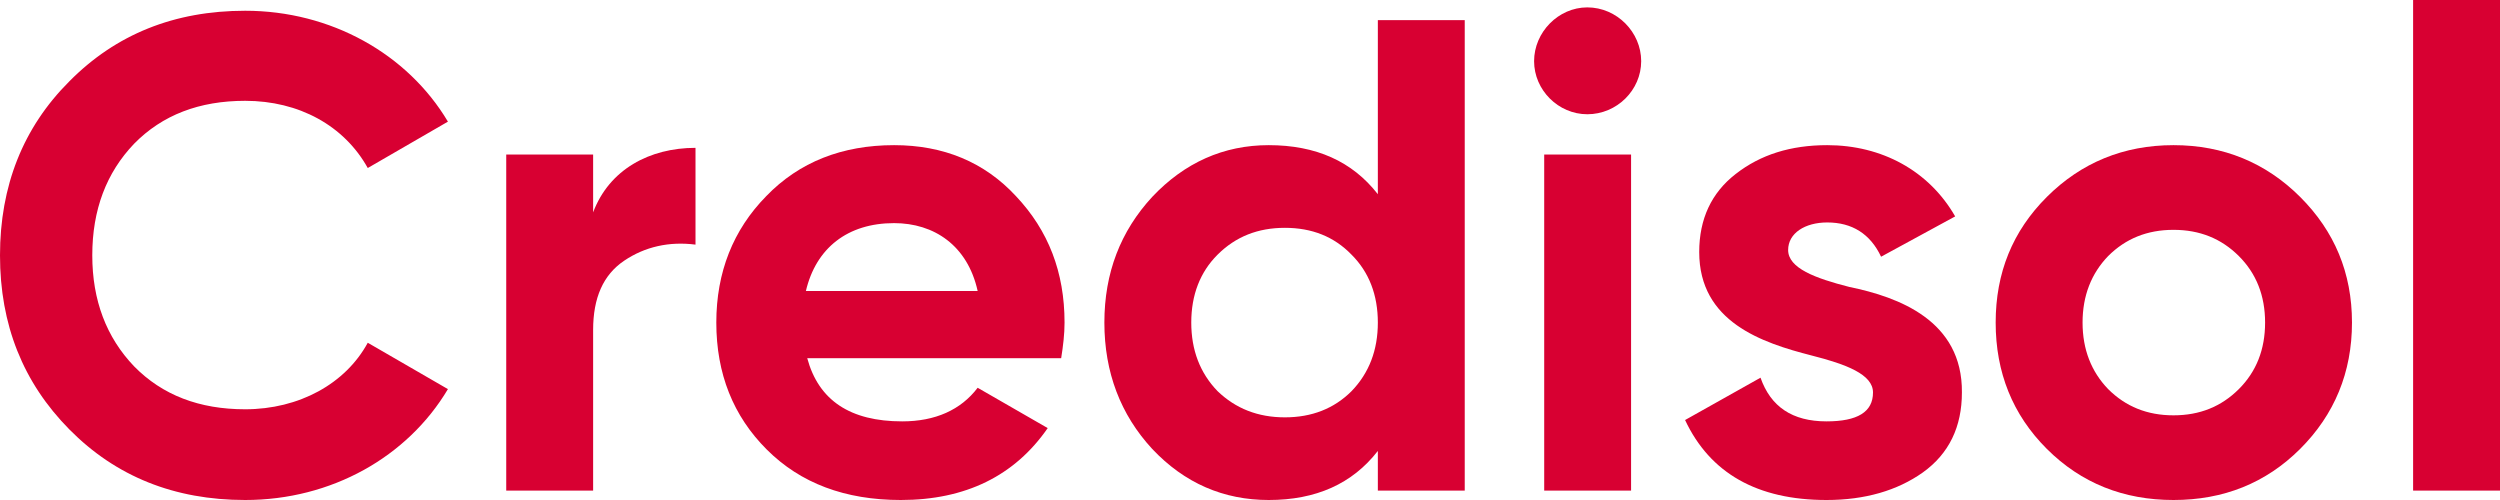
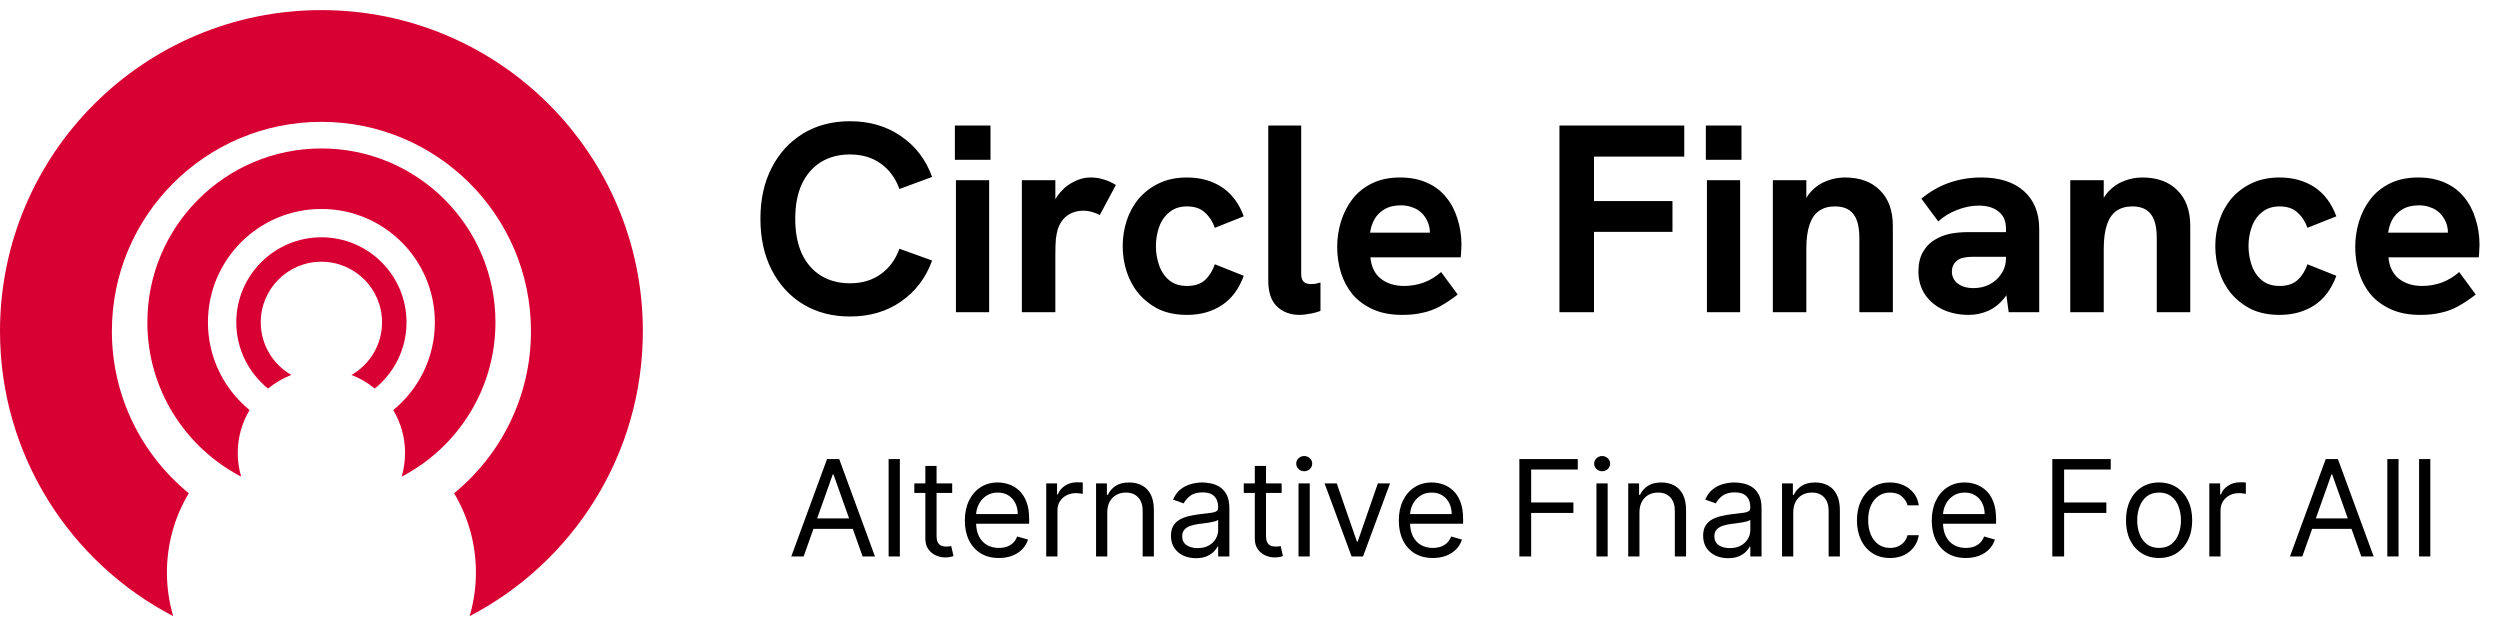
- <svg xmlns="http://www.w3.org/2000/svg" width="160" height="32" viewBox="0 0 160 32" fill="none">
-   <path d="M15.691 32C21.209 32 26.08 29.247 28.667 24.903L23.537 21.936C22.114 24.559 19.14 26.194 15.691 26.194C12.76 26.194 10.389 25.29 8.578 23.441C6.811 21.591 5.906 19.226 5.906 16.344C5.906 13.419 6.811 11.054 8.578 9.204C10.389 7.355 12.76 6.452 15.691 6.452C19.14 6.452 22.028 8.043 23.537 10.753L28.667 7.785C26.08 3.441 21.166 0.688 15.691 0.688C11.165 0.688 7.415 2.194 4.44 5.204C1.466 8.172 0 11.914 0 16.344C0 20.774 1.466 24.473 4.44 27.484C7.415 30.495 11.165 32 15.691 32Z" fill="#D80032" />
-   <path d="M37.96 9.892H32.399V31.398H37.96V21.118C37.96 19.054 38.607 17.591 39.943 16.688C41.279 15.785 42.831 15.441 44.512 15.656V9.462C41.581 9.462 38.995 10.839 37.96 13.591V9.892Z" fill="#D80032" />
-   <path d="M67.915 22.925C68.044 22.108 68.131 21.376 68.131 20.645C68.131 17.419 67.096 14.753 65.027 12.559C63.001 10.366 60.371 9.29 57.224 9.29C53.905 9.29 51.146 10.366 49.034 12.559C46.922 14.71 45.844 17.419 45.844 20.645C45.844 23.914 46.922 26.624 49.077 28.774C51.232 30.925 54.078 32 57.655 32C61.794 32 64.941 30.452 67.053 27.398L62.57 24.817C61.492 26.237 59.854 26.968 57.742 26.968C54.422 26.968 52.396 25.634 51.663 22.925H67.915ZM51.577 18.624C52.224 15.871 54.25 14.28 57.224 14.28C59.768 14.28 61.923 15.699 62.57 18.624H51.577Z" fill="#D80032" />
-   <path d="M88.182 12.43C86.544 10.323 84.216 9.29 81.199 9.29C78.31 9.29 75.81 10.409 73.741 12.602C71.715 14.796 70.68 17.462 70.68 20.645C70.68 23.828 71.715 26.538 73.741 28.731C75.81 30.925 78.31 32 81.199 32C84.216 32 86.544 30.968 88.182 28.86V31.398H93.743V1.29H88.182V12.43ZM77.922 25.032C76.802 23.871 76.241 22.409 76.241 20.645C76.241 18.882 76.802 17.419 77.922 16.301C79.086 15.14 80.509 14.581 82.233 14.581C83.957 14.581 85.38 15.14 86.501 16.301C87.622 17.419 88.182 18.882 88.182 20.645C88.182 22.409 87.622 23.871 86.501 25.032C85.38 26.151 83.957 26.71 82.233 26.71C80.509 26.71 79.086 26.151 77.922 25.032Z" fill="#D80032" />
-   <path d="M101.588 7.312C103.484 7.312 105.036 5.763 105.036 3.914C105.036 2.065 103.484 0.473 101.588 0.473C99.734 0.473 98.182 2.065 98.182 3.914C98.182 5.763 99.734 7.312 101.588 7.312ZM104.389 31.398V9.892H98.829V31.398H104.389Z" fill="#D80032" />
-   <path d="M114.441 16C114.441 14.925 115.518 14.237 116.941 14.237C118.536 14.237 119.7 14.968 120.389 16.43L125.131 13.85C123.45 10.925 120.433 9.29 116.941 9.29C114.613 9.29 112.673 9.892 111.078 11.14C109.526 12.344 108.75 14.021 108.75 16.129C108.75 20.602 112.759 21.936 115.949 22.753C118.148 23.312 119.872 23.957 119.872 25.118C119.872 26.366 118.881 26.968 116.898 26.968C114.699 26.968 113.32 26.021 112.673 24.172L107.845 26.882C109.44 30.28 112.458 32 116.898 32C119.355 32 121.424 31.398 123.062 30.237C124.743 29.032 125.562 27.312 125.562 25.118C125.606 20.516 121.51 19.011 118.363 18.366C116.165 17.806 114.441 17.161 114.441 16Z" fill="#D80032" />
-   <path d="M147.208 28.731C149.406 26.538 150.527 23.828 150.527 20.645C150.527 17.462 149.406 14.796 147.208 12.602C145.009 10.409 142.294 9.29 139.104 9.29C135.914 9.29 133.198 10.409 130.999 12.602C128.801 14.796 127.723 17.462 127.723 20.645C127.723 23.828 128.801 26.538 130.999 28.731C133.198 30.925 135.914 32 139.104 32C142.294 32 145.009 30.925 147.208 28.731ZM134.922 24.903C133.844 23.785 133.284 22.366 133.284 20.645C133.284 18.925 133.844 17.505 134.922 16.387C136.043 15.269 137.422 14.71 139.104 14.71C140.785 14.71 142.164 15.269 143.285 16.387C144.406 17.505 144.966 18.925 144.966 20.645C144.966 22.366 144.406 23.785 143.285 24.903C142.164 26.021 140.785 26.581 139.104 26.581C137.422 26.581 136.043 26.021 134.922 24.903Z" fill="#D80032" />
-   <path d="M160 31.398V0H154.439V31.398H160Z" fill="#D80032" />
+ <svg xmlns="http://www.w3.org/2000/svg" width="165" height="41" viewBox="0 0 165 41" fill="none">
+   <path d="M30.995 40.666C37.789 37.134 42.428 30.037 42.428 21.858C42.428 10.154 32.93 0.667 21.214 0.667C9.498 0.667 6.44351e-05 10.154 6.39236e-05 21.858C6.3566e-05 30.037 4.639 37.134 11.432 40.666C11.162 39.751 11.017 38.783 11.017 37.78C11.017 35.869 11.544 34.082 12.46 32.554C9.361 30.02 7.384 26.169 7.384 21.858C7.384 14.228 13.576 8.042 21.214 8.042C28.852 8.042 35.044 14.228 35.044 21.858C35.044 26.169 33.066 30.02 29.968 32.554C30.884 34.082 31.411 35.869 31.411 37.78C31.411 38.783 31.266 39.751 30.995 40.666Z" fill="#D80032" />
+   <path d="M19.229 24.746C18.023 24.058 17.21 22.76 17.21 21.273C17.21 19.065 19.002 17.275 21.213 17.275C23.423 17.275 25.215 19.065 25.215 21.273C25.215 22.76 24.402 24.057 23.196 24.746C23.759 24.963 24.277 25.268 24.733 25.646C26.012 24.617 26.83 23.041 26.83 21.273C26.83 18.174 24.315 15.661 21.213 15.661C18.11 15.661 15.595 18.174 15.595 21.273C15.595 23.041 16.413 24.617 17.692 25.646C18.148 25.268 18.666 24.963 19.229 24.746Z" fill="#D80032" />
+   <path d="M16.473 27.065C14.795 25.693 13.724 23.608 13.724 21.273C13.724 17.141 17.077 13.792 21.213 13.792C25.349 13.792 28.701 17.142 28.701 21.273C28.701 23.608 27.631 25.693 25.953 27.065C26.449 27.892 26.734 28.86 26.734 29.895C26.734 30.438 26.656 30.962 26.509 31.458C30.188 29.545 32.7 25.702 32.7 21.273C32.7 14.936 27.557 9.798 21.213 9.798C14.868 9.798 9.726 14.936 9.726 21.273C9.726 25.702 12.238 29.545 15.916 31.458C15.77 30.962 15.691 30.438 15.691 29.895C15.691 28.86 15.977 27.892 16.473 27.065Z" fill="#D80032" />
+   <path d="M56.092 20.889C54.925 20.889 53.894 20.618 52.998 20.076C52.114 19.534 51.425 18.779 50.93 17.813C50.435 16.846 50.188 15.721 50.188 14.436C50.188 13.152 50.435 12.032 50.93 11.077C51.425 10.111 52.114 9.357 52.998 8.815C53.894 8.272 54.925 8.001 56.092 8.001C57.4 8.001 58.526 8.331 59.469 8.991C60.423 9.64 61.107 10.535 61.519 11.678L59.362 12.474C59.103 11.755 58.691 11.195 58.125 10.794C57.571 10.394 56.893 10.194 56.092 10.194C55.361 10.194 54.719 10.364 54.165 10.706C53.623 11.048 53.205 11.537 52.91 12.173C52.627 12.798 52.486 13.552 52.486 14.436C52.486 15.32 52.627 16.08 52.91 16.717C53.205 17.353 53.623 17.842 54.165 18.184C54.719 18.526 55.361 18.697 56.092 18.697C56.893 18.697 57.571 18.496 58.125 18.096C58.691 17.695 59.103 17.135 59.362 16.416L61.519 17.194C61.107 18.337 60.423 19.239 59.469 19.899C58.526 20.559 57.4 20.889 56.092 20.889ZM63.092 20.606V11.891H65.284V20.606H63.092ZM63.022 10.547V8.284H65.373V10.547H63.022ZM67.443 20.606V11.891H69.653V14.259L69.317 14.295C69.353 13.788 69.506 13.34 69.777 12.951C70.048 12.562 70.378 12.262 70.767 12.05C71.167 11.826 71.574 11.714 71.987 11.714C72.281 11.714 72.558 11.755 72.817 11.838C73.088 11.908 73.365 12.032 73.648 12.209L72.588 14.189C72.458 14.118 72.293 14.053 72.093 13.994C71.892 13.935 71.692 13.906 71.492 13.906C71.256 13.906 71.026 13.947 70.802 14.03C70.59 14.112 70.395 14.242 70.219 14.419C70.054 14.595 69.918 14.831 69.812 15.126C69.765 15.291 69.724 15.503 69.688 15.762C69.665 16.01 69.653 16.375 69.653 16.858V20.606H67.443ZM78.34 20.783C77.633 20.783 77.014 20.659 76.484 20.412C75.966 20.152 75.524 19.81 75.158 19.386C74.805 18.962 74.54 18.479 74.363 17.936C74.186 17.394 74.098 16.829 74.098 16.239C74.098 15.662 74.186 15.102 74.363 14.56C74.54 14.018 74.805 13.535 75.158 13.11C75.524 12.686 75.966 12.35 76.484 12.103C77.014 11.844 77.633 11.714 78.34 11.714C79.224 11.714 79.99 11.926 80.638 12.35C81.287 12.774 81.77 13.417 82.088 14.277L80.179 15.037C80.037 14.625 79.819 14.289 79.525 14.03C79.242 13.759 78.847 13.623 78.34 13.623C77.869 13.623 77.48 13.753 77.174 14.012C76.867 14.259 76.643 14.584 76.502 14.984C76.36 15.385 76.29 15.803 76.29 16.239C76.29 16.675 76.36 17.1 76.502 17.512C76.643 17.913 76.867 18.243 77.174 18.502C77.48 18.75 77.869 18.873 78.34 18.873C78.847 18.873 79.242 18.744 79.525 18.485C79.819 18.213 80.037 17.866 80.179 17.442L82.088 18.202C81.77 19.074 81.287 19.722 80.638 20.146C79.99 20.571 79.224 20.783 78.34 20.783ZM85.773 20.783C85.172 20.783 84.677 20.6 84.288 20.235C83.899 19.869 83.705 19.292 83.705 18.502V8.284H85.879V18.078C85.879 18.326 85.938 18.502 86.056 18.608C86.174 18.703 86.327 18.75 86.516 18.75C86.61 18.75 86.71 18.744 86.816 18.732C86.922 18.709 87.034 18.679 87.152 18.644V20.518C86.905 20.612 86.657 20.677 86.41 20.712C86.174 20.759 85.962 20.783 85.773 20.783ZM92.55 20.783C91.796 20.783 91.147 20.659 90.605 20.412C90.063 20.164 89.615 19.834 89.262 19.422C88.92 18.997 88.666 18.52 88.501 17.99C88.336 17.447 88.254 16.882 88.254 16.293C88.254 15.727 88.336 15.173 88.501 14.631C88.666 14.089 88.914 13.6 89.244 13.163C89.574 12.727 89.998 12.38 90.517 12.12C91.047 11.849 91.678 11.714 92.408 11.714C93.092 11.714 93.687 11.832 94.194 12.067C94.701 12.291 95.119 12.61 95.449 13.022C95.779 13.423 96.026 13.894 96.192 14.436C96.368 14.978 96.457 15.556 96.457 16.169C96.457 16.251 96.451 16.369 96.439 16.522C96.439 16.664 96.427 16.817 96.404 16.982H90.446C90.505 17.607 90.735 18.078 91.135 18.396C91.548 18.714 92.061 18.873 92.674 18.873C93.121 18.873 93.557 18.797 93.982 18.644C94.406 18.479 94.783 18.249 95.113 17.954L96.209 19.439C95.797 19.757 95.408 20.017 95.042 20.217C94.677 20.417 94.294 20.559 93.893 20.641C93.504 20.736 93.056 20.783 92.55 20.783ZM94.282 15.886C94.306 15.792 94.323 15.697 94.335 15.603C94.359 15.509 94.371 15.42 94.371 15.338C94.371 15.09 94.323 14.861 94.229 14.648C94.135 14.425 94.005 14.23 93.84 14.065C93.675 13.9 93.475 13.776 93.239 13.694C93.015 13.6 92.756 13.552 92.461 13.552C92.025 13.552 91.66 13.641 91.365 13.818C91.071 13.994 90.847 14.224 90.694 14.507C90.552 14.778 90.464 15.061 90.428 15.355H95.025L94.282 15.886ZM102.923 20.606V8.284H111.161V10.335H105.203V13.27H110.383V15.303H105.203V20.606H102.923ZM112.657 20.606V11.891H114.849V20.606H112.657ZM112.586 10.547V8.284H114.937V10.547H112.586ZM117.008 20.606V11.891H119.218V13.871L118.864 13.906C119.017 13.376 119.241 12.951 119.536 12.633C119.83 12.315 120.172 12.085 120.561 11.944C120.95 11.79 121.351 11.714 121.763 11.714C122.753 11.714 123.525 11.997 124.079 12.562C124.645 13.116 124.928 13.9 124.928 14.914V20.606H122.718V15.727C122.718 14.996 122.588 14.466 122.329 14.136C122.07 13.794 121.663 13.623 121.109 13.623C120.685 13.623 120.331 13.723 120.048 13.924C119.777 14.112 119.571 14.413 119.43 14.825C119.288 15.238 119.218 15.774 119.218 16.434V20.606H117.008ZM132.573 20.606L132.396 19.298V15.108C132.396 14.589 132.231 14.206 131.901 13.959C131.583 13.7 131.147 13.57 130.593 13.57C130.133 13.57 129.662 13.664 129.178 13.853C128.707 14.03 128.289 14.283 127.923 14.613L126.81 13.11C127.422 12.615 128.047 12.262 128.683 12.05C129.332 11.826 130.027 11.714 130.769 11.714C131.972 11.714 132.909 12.014 133.58 12.615C134.252 13.216 134.588 14.047 134.588 15.108V20.606H132.573ZM129.939 20.783C129.302 20.783 128.731 20.665 128.224 20.429C127.729 20.194 127.334 19.858 127.039 19.422C126.757 18.985 126.615 18.485 126.615 17.919C126.615 17.412 126.715 16.982 126.916 16.628C127.128 16.263 127.405 15.986 127.747 15.797C128.041 15.621 128.365 15.497 128.719 15.426C129.084 15.355 129.473 15.32 129.886 15.32H132.59V16.947H130.204C130.015 16.947 129.827 16.964 129.638 17C129.461 17.023 129.308 17.088 129.178 17.194C129.061 17.277 128.972 17.383 128.913 17.512C128.854 17.63 128.825 17.766 128.825 17.919C128.825 18.249 128.955 18.514 129.214 18.714C129.473 18.915 129.821 19.015 130.257 19.015C130.646 19.015 130.999 18.932 131.318 18.767C131.648 18.591 131.907 18.355 132.095 18.06C132.296 17.754 132.396 17.406 132.396 17.017L132.979 18.184C132.826 18.797 132.59 19.298 132.272 19.687C131.966 20.064 131.612 20.341 131.211 20.518C130.811 20.694 130.386 20.783 129.939 20.783ZM136.637 20.606V11.891H138.847V13.871L138.493 13.906C138.646 13.376 138.87 12.951 139.165 12.633C139.459 12.315 139.801 12.085 140.19 11.944C140.579 11.79 140.98 11.714 141.392 11.714C142.382 11.714 143.154 11.997 143.708 12.562C144.274 13.116 144.557 13.9 144.557 14.914V20.606H142.347V15.727C142.347 14.996 142.217 14.466 141.958 14.136C141.699 13.794 141.292 13.623 140.738 13.623C140.314 13.623 139.96 13.723 139.678 13.924C139.406 14.112 139.2 14.413 139.059 14.825C138.917 15.238 138.847 15.774 138.847 16.434V20.606H136.637ZM150.452 20.783C149.744 20.783 149.126 20.659 148.595 20.412C148.077 20.152 147.635 19.81 147.269 19.386C146.916 18.962 146.651 18.479 146.474 17.936C146.297 17.394 146.209 16.829 146.209 16.239C146.209 15.662 146.297 15.102 146.474 14.56C146.651 14.018 146.916 13.535 147.269 13.11C147.635 12.686 148.077 12.35 148.595 12.103C149.126 11.844 149.744 11.714 150.452 11.714C151.335 11.714 152.102 11.926 152.75 12.35C153.398 12.774 153.881 13.417 154.199 14.277L152.29 15.037C152.149 14.625 151.931 14.289 151.636 14.03C151.353 13.759 150.958 13.623 150.452 13.623C149.98 13.623 149.591 13.753 149.285 14.012C148.978 14.259 148.754 14.584 148.613 14.984C148.472 15.385 148.401 15.803 148.401 16.239C148.401 16.675 148.472 17.1 148.613 17.512C148.754 17.913 148.978 18.243 149.285 18.502C149.591 18.75 149.98 18.873 150.452 18.873C150.958 18.873 151.353 18.744 151.636 18.485C151.931 18.213 152.149 17.866 152.29 17.442L154.199 18.202C153.881 19.074 153.398 19.722 152.75 20.146C152.102 20.571 151.335 20.783 150.452 20.783ZM159.741 20.783C158.986 20.783 158.338 20.659 157.796 20.412C157.254 20.164 156.806 19.834 156.453 19.422C156.111 18.997 155.857 18.52 155.692 17.99C155.527 17.447 155.445 16.882 155.445 16.293C155.445 15.727 155.527 15.173 155.692 14.631C155.857 14.089 156.105 13.6 156.435 13.163C156.765 12.727 157.189 12.38 157.708 12.12C158.238 11.849 158.869 11.714 159.599 11.714C160.283 11.714 160.878 11.832 161.385 12.067C161.892 12.291 162.31 12.61 162.64 13.022C162.97 13.423 163.217 13.894 163.382 14.436C163.559 14.978 163.648 15.556 163.648 16.169C163.648 16.251 163.642 16.369 163.63 16.522C163.63 16.664 163.618 16.817 163.595 16.982H157.637C157.696 17.607 157.926 18.078 158.326 18.396C158.739 18.714 159.252 18.873 159.865 18.873C160.312 18.873 160.748 18.797 161.173 18.644C161.597 18.479 161.974 18.249 162.304 17.954L163.4 19.439C162.988 19.757 162.599 20.017 162.233 20.217C161.868 20.417 161.485 20.559 161.084 20.641C160.695 20.736 160.248 20.783 159.741 20.783ZM161.473 15.886C161.497 15.792 161.514 15.697 161.526 15.603C161.55 15.509 161.562 15.42 161.562 15.338C161.562 15.09 161.514 14.861 161.42 14.648C161.326 14.425 161.196 14.23 161.031 14.065C160.866 13.9 160.666 13.776 160.43 13.694C160.206 13.6 159.947 13.552 159.652 13.552C159.216 13.552 158.851 13.641 158.556 13.818C158.262 13.994 158.038 14.224 157.885 14.507C157.743 14.778 157.655 15.061 157.619 15.355H162.216L161.473 15.886Z" fill="black" />
+   <path d="M53.04 36.727H52.224L54.584 30.299H55.388L57.748 36.727H56.932L55.011 31.316H54.961L53.04 36.727ZM53.342 34.216H56.631V34.907H53.342V34.216ZM59.39 30.299V36.727H58.649V30.299H59.39ZM62.844 31.906V32.534H60.345V31.906H62.844ZM61.073 30.751H61.814V35.346C61.814 35.556 61.844 35.713 61.905 35.817C61.968 35.92 62.047 35.989 62.144 36.024C62.242 36.058 62.346 36.075 62.455 36.075C62.536 36.075 62.603 36.071 62.655 36.062C62.708 36.052 62.749 36.043 62.781 36.037L62.932 36.702C62.881 36.721 62.811 36.74 62.721 36.759C62.631 36.78 62.517 36.79 62.379 36.79C62.17 36.79 61.965 36.745 61.764 36.655C61.565 36.565 61.4 36.428 61.268 36.244C61.138 36.06 61.073 35.828 61.073 35.547V30.751ZM65.928 36.828C65.463 36.828 65.062 36.725 64.725 36.52C64.391 36.313 64.132 36.024 63.95 35.654C63.77 35.282 63.68 34.848 63.68 34.355C63.68 33.861 63.77 33.425 63.95 33.049C64.132 32.67 64.385 32.375 64.71 32.164C65.036 31.95 65.417 31.843 65.852 31.843C66.103 31.843 66.351 31.885 66.596 31.969C66.841 32.053 67.064 32.189 67.265 32.377C67.466 32.563 67.626 32.81 67.745 33.118C67.864 33.425 67.924 33.804 67.924 34.254V34.568H64.207V33.928H67.171C67.171 33.656 67.116 33.413 67.007 33.199C66.901 32.986 66.748 32.818 66.549 32.694C66.352 32.571 66.12 32.509 65.852 32.509C65.557 32.509 65.302 32.582 65.086 32.729C64.873 32.873 64.709 33.061 64.594 33.294C64.478 33.526 64.421 33.775 64.421 34.041V34.468C64.421 34.832 64.484 35.14 64.609 35.394C64.737 35.645 64.914 35.836 65.14 35.968C65.366 36.098 65.628 36.163 65.928 36.163C66.122 36.163 66.298 36.135 66.455 36.081C66.614 36.024 66.751 35.941 66.866 35.83C66.981 35.717 67.07 35.577 67.133 35.409L67.849 35.61C67.773 35.853 67.647 36.066 67.469 36.25C67.291 36.432 67.071 36.575 66.81 36.677C66.548 36.778 66.254 36.828 65.928 36.828ZM69.051 36.727V31.906H69.766V32.634H69.817C69.905 32.396 70.064 32.202 70.294 32.054C70.524 31.905 70.784 31.831 71.072 31.831C71.127 31.831 71.195 31.832 71.276 31.834C71.358 31.836 71.42 31.839 71.462 31.843V32.597C71.436 32.59 71.379 32.581 71.289 32.569C71.201 32.554 71.108 32.547 71.01 32.547C70.775 32.547 70.566 32.596 70.382 32.694C70.2 32.79 70.055 32.924 69.949 33.096C69.844 33.265 69.792 33.459 69.792 33.676V36.727H69.051ZM73.08 33.827V36.727H72.34V31.906H73.055V32.66H73.118C73.231 32.415 73.403 32.218 73.633 32.069C73.863 31.919 74.16 31.843 74.524 31.843C74.851 31.843 75.136 31.91 75.381 32.044C75.626 32.176 75.816 32.377 75.953 32.647C76.088 32.915 76.156 33.254 76.156 33.664V36.727H75.416V33.714C75.416 33.335 75.317 33.04 75.121 32.829C74.924 32.616 74.654 32.509 74.311 32.509C74.074 32.509 73.863 32.56 73.677 32.663C73.493 32.765 73.347 32.915 73.24 33.111C73.134 33.308 73.08 33.547 73.08 33.827ZM78.929 36.84C78.623 36.84 78.346 36.783 78.097 36.668C77.848 36.551 77.65 36.382 77.504 36.163C77.357 35.941 77.284 35.673 77.284 35.359C77.284 35.083 77.338 34.859 77.447 34.687C77.556 34.514 77.702 34.378 77.884 34.279C78.066 34.181 78.267 34.108 78.486 34.059C78.708 34.009 78.931 33.969 79.155 33.94C79.448 33.903 79.685 33.874 79.867 33.855C80.052 33.834 80.186 33.8 80.269 33.752C80.355 33.704 80.398 33.62 80.398 33.501V33.476C80.398 33.166 80.313 32.925 80.144 32.754C79.976 32.582 79.722 32.496 79.381 32.496C79.027 32.496 78.75 32.574 78.549 32.729C78.348 32.883 78.207 33.049 78.125 33.224L77.422 32.973C77.548 32.681 77.715 32.452 77.924 32.289C78.136 32.124 78.366 32.009 78.615 31.944C78.866 31.877 79.113 31.843 79.356 31.843C79.511 31.843 79.689 31.862 79.889 31.9C80.092 31.936 80.288 32.01 80.476 32.123C80.667 32.236 80.825 32.406 80.95 32.634C81.076 32.862 81.139 33.168 81.139 33.551V36.727H80.398V36.075H80.36C80.31 36.179 80.226 36.291 80.109 36.41C79.992 36.53 79.836 36.631 79.641 36.715C79.447 36.799 79.209 36.84 78.929 36.84ZM79.042 36.175C79.335 36.175 79.582 36.117 79.783 36.002C79.986 35.887 80.138 35.739 80.241 35.557C80.346 35.375 80.398 35.183 80.398 34.982V34.304C80.367 34.342 80.297 34.377 80.191 34.408C80.086 34.437 79.965 34.463 79.827 34.486C79.691 34.507 79.558 34.526 79.428 34.543C79.3 34.557 79.197 34.57 79.117 34.581C78.925 34.606 78.745 34.647 78.577 34.703C78.412 34.757 78.278 34.84 78.176 34.951C78.075 35.06 78.025 35.208 78.025 35.397C78.025 35.654 78.12 35.849 78.311 35.98C78.503 36.11 78.747 36.175 79.042 36.175ZM84.588 31.906V32.534H82.089V31.906H84.588ZM82.817 30.751H83.558V35.346C83.558 35.556 83.588 35.713 83.649 35.817C83.712 35.92 83.791 35.989 83.888 36.024C83.986 36.058 84.09 36.075 84.198 36.075C84.28 36.075 84.347 36.071 84.399 36.062C84.451 36.052 84.493 36.043 84.525 36.037L84.675 36.702C84.625 36.721 84.555 36.74 84.465 36.759C84.375 36.78 84.261 36.79 84.123 36.79C83.914 36.79 83.709 36.745 83.508 36.655C83.309 36.565 83.144 36.428 83.012 36.244C82.882 36.06 82.817 35.828 82.817 35.547V30.751ZM85.702 36.727V31.906H86.443V36.727H85.702ZM86.079 31.103C85.934 31.103 85.81 31.053 85.705 30.955C85.602 30.857 85.551 30.738 85.551 30.6C85.551 30.462 85.602 30.344 85.705 30.246C85.81 30.147 85.934 30.098 86.079 30.098C86.223 30.098 86.346 30.147 86.449 30.246C86.553 30.344 86.606 30.462 86.606 30.6C86.606 30.738 86.553 30.857 86.449 30.955C86.346 31.053 86.223 31.103 86.079 31.103ZM91.742 31.906L89.959 36.727H89.206L87.423 31.906H88.226L89.557 35.748H89.607L90.938 31.906H91.742ZM94.568 36.828C94.104 36.828 93.703 36.725 93.366 36.52C93.031 36.313 92.773 36.024 92.591 35.654C92.411 35.282 92.321 34.848 92.321 34.355C92.321 33.861 92.411 33.425 92.591 33.049C92.773 32.67 93.026 32.375 93.35 32.164C93.677 31.95 94.058 31.843 94.493 31.843C94.744 31.843 94.992 31.885 95.237 31.969C95.482 32.053 95.705 32.189 95.906 32.377C96.106 32.563 96.267 32.81 96.386 33.118C96.505 33.425 96.565 33.804 96.565 34.254V34.568H92.848V33.928H95.811C95.811 33.656 95.757 33.413 95.648 33.199C95.541 32.986 95.389 32.818 95.19 32.694C94.993 32.571 94.761 32.509 94.493 32.509C94.198 32.509 93.943 32.582 93.727 32.729C93.514 32.873 93.35 33.061 93.234 33.294C93.119 33.526 93.062 33.775 93.062 34.041V34.468C93.062 34.832 93.124 35.14 93.25 35.394C93.378 35.645 93.555 35.836 93.781 35.968C94.007 36.098 94.269 36.163 94.568 36.163C94.763 36.163 94.939 36.135 95.096 36.081C95.255 36.024 95.392 35.941 95.507 35.83C95.622 35.717 95.711 35.577 95.774 35.409L96.489 35.61C96.414 35.853 96.287 36.066 96.11 36.25C95.932 36.432 95.712 36.575 95.45 36.677C95.189 36.778 94.895 36.828 94.568 36.828ZM100.278 36.727V30.299H104.133V30.99H101.056V33.162H103.844V33.852H101.056V36.727H100.278ZM105.365 36.727V31.906H106.106V36.727H105.365ZM105.742 31.103C105.598 31.103 105.473 31.053 105.369 30.955C105.266 30.857 105.215 30.738 105.215 30.6C105.215 30.462 105.266 30.344 105.369 30.246C105.473 30.147 105.598 30.098 105.742 30.098C105.886 30.098 106.01 30.147 106.112 30.246C106.217 30.344 106.269 30.462 106.269 30.6C106.269 30.738 106.217 30.857 106.112 30.955C106.01 31.053 105.886 31.103 105.742 31.103ZM108.204 33.827V36.727H107.463V31.906H108.179V32.66H108.241C108.354 32.415 108.526 32.218 108.756 32.069C108.986 31.919 109.284 31.843 109.648 31.843C109.974 31.843 110.26 31.91 110.505 32.044C110.749 32.176 110.94 32.377 111.076 32.647C111.212 32.915 111.28 33.254 111.28 33.664V36.727H110.539V33.714C110.539 33.335 110.441 33.04 110.244 32.829C110.047 32.616 109.777 32.509 109.434 32.509C109.198 32.509 108.986 32.56 108.8 32.663C108.616 32.765 108.471 32.915 108.364 33.111C108.257 33.308 108.204 33.547 108.204 33.827ZM114.052 36.84C113.747 36.84 113.469 36.783 113.22 36.668C112.971 36.551 112.774 36.382 112.627 36.163C112.481 35.941 112.407 35.673 112.407 35.359C112.407 35.083 112.462 34.859 112.571 34.687C112.68 34.514 112.825 34.378 113.007 34.279C113.189 34.181 113.39 34.108 113.61 34.059C113.832 34.009 114.054 33.969 114.278 33.94C114.571 33.903 114.809 33.874 114.991 33.855C115.175 33.834 115.309 33.8 115.393 33.752C115.478 33.704 115.521 33.62 115.521 33.501V33.476C115.521 33.166 115.437 32.925 115.267 32.754C115.1 32.582 114.845 32.496 114.504 32.496C114.151 32.496 113.873 32.574 113.672 32.729C113.472 32.883 113.33 33.049 113.249 33.224L112.546 32.973C112.671 32.681 112.839 32.452 113.048 32.289C113.259 32.124 113.489 32.009 113.738 31.944C113.989 31.877 114.236 31.843 114.479 31.843C114.634 31.843 114.812 31.862 115.013 31.9C115.216 31.936 115.411 32.01 115.6 32.123C115.79 32.236 115.948 32.406 116.074 32.634C116.199 32.862 116.262 33.168 116.262 33.551V36.727H115.521V36.075H115.484C115.433 36.179 115.35 36.291 115.232 36.41C115.115 36.53 114.959 36.631 114.765 36.715C114.57 36.799 114.333 36.84 114.052 36.84ZM114.165 36.175C114.458 36.175 114.705 36.117 114.906 36.002C115.109 35.887 115.262 35.739 115.364 35.557C115.469 35.375 115.521 35.183 115.521 34.982V34.304C115.49 34.342 115.421 34.377 115.314 34.408C115.209 34.437 115.088 34.463 114.95 34.486C114.814 34.507 114.681 34.526 114.551 34.543C114.424 34.557 114.32 34.57 114.241 34.581C114.048 34.606 113.868 34.647 113.701 34.703C113.535 34.757 113.401 34.84 113.299 34.951C113.198 35.06 113.148 35.208 113.148 35.397C113.148 35.654 113.243 35.849 113.434 35.98C113.626 36.11 113.87 36.175 114.165 36.175ZM118.355 33.827V36.727H117.614V31.906H118.33V32.66H118.393C118.506 32.415 118.677 32.218 118.907 32.069C119.138 31.919 119.435 31.843 119.799 31.843C120.125 31.843 120.411 31.91 120.656 32.044C120.901 32.176 121.091 32.377 121.227 32.647C121.363 32.915 121.431 33.254 121.431 33.664V36.727H120.69V33.714C120.69 33.335 120.592 33.04 120.395 32.829C120.198 32.616 119.929 32.509 119.585 32.509C119.349 32.509 119.138 32.56 118.951 32.663C118.767 32.765 118.622 32.915 118.515 33.111C118.408 33.308 118.355 33.547 118.355 33.827ZM124.743 36.828C124.291 36.828 123.902 36.721 123.576 36.508C123.249 36.294 122.998 36 122.822 35.626C122.647 35.251 122.559 34.823 122.559 34.342C122.559 33.852 122.649 33.42 122.829 33.046C123.011 32.669 123.264 32.375 123.588 32.164C123.915 31.95 124.296 31.843 124.731 31.843C125.07 31.843 125.375 31.906 125.647 32.032C125.919 32.157 126.142 32.333 126.316 32.559C126.49 32.785 126.597 33.049 126.639 33.35H125.898C125.842 33.13 125.716 32.936 125.522 32.766C125.329 32.595 125.07 32.509 124.743 32.509C124.455 32.509 124.201 32.584 123.984 32.735C123.768 32.883 123.6 33.094 123.478 33.366C123.359 33.636 123.299 33.953 123.299 34.317C123.299 34.689 123.358 35.014 123.475 35.29C123.594 35.566 123.762 35.781 123.977 35.933C124.195 36.086 124.45 36.163 124.743 36.163C124.936 36.163 125.111 36.129 125.268 36.062C125.424 35.995 125.557 35.899 125.666 35.773C125.775 35.648 125.852 35.497 125.898 35.321H126.639C126.597 35.606 126.494 35.862 126.328 36.09C126.165 36.316 125.949 36.496 125.679 36.63C125.411 36.762 125.099 36.828 124.743 36.828ZM129.744 36.828C129.279 36.828 128.878 36.725 128.541 36.52C128.207 36.313 127.948 36.024 127.766 35.654C127.586 35.282 127.496 34.848 127.496 34.355C127.496 33.861 127.586 33.425 127.766 33.049C127.948 32.67 128.201 32.375 128.526 32.164C128.852 31.95 129.233 31.843 129.668 31.843C129.919 31.843 130.167 31.885 130.412 31.969C130.657 32.053 130.88 32.189 131.081 32.377C131.282 32.563 131.442 32.81 131.561 33.118C131.68 33.425 131.74 33.804 131.74 34.254V34.568H128.023V33.928H130.987C130.987 33.656 130.932 33.413 130.823 33.199C130.717 32.986 130.564 32.818 130.365 32.694C130.168 32.571 129.936 32.509 129.668 32.509C129.373 32.509 129.118 32.582 128.902 32.729C128.689 32.873 128.525 33.061 128.41 33.294C128.294 33.526 128.237 33.775 128.237 34.041V34.468C128.237 34.832 128.3 35.14 128.425 35.394C128.553 35.645 128.73 35.836 128.956 35.968C129.182 36.098 129.444 36.163 129.744 36.163C129.938 36.163 130.114 36.135 130.271 36.081C130.43 36.024 130.567 35.941 130.682 35.83C130.797 35.717 130.886 35.577 130.949 35.409L131.665 35.61C131.589 35.853 131.463 36.066 131.285 36.25C131.107 36.432 130.887 36.575 130.626 36.677C130.364 36.778 130.07 36.828 129.744 36.828ZM135.453 36.727V30.299H139.308V30.99H136.232V33.162H139.019V33.852H136.232V36.727H135.453ZM142.499 36.828C142.064 36.828 141.682 36.724 141.354 36.517C141.027 36.31 140.772 36.02 140.588 35.648C140.406 35.275 140.315 34.84 140.315 34.342C140.315 33.84 140.406 33.401 140.588 33.027C140.772 32.652 141.027 32.361 141.354 32.154C141.682 31.947 142.064 31.843 142.499 31.843C142.934 31.843 143.315 31.947 143.642 32.154C143.97 32.361 144.226 32.652 144.408 33.027C144.592 33.401 144.684 33.84 144.684 34.342C144.684 34.84 144.592 35.275 144.408 35.648C144.226 36.02 143.97 36.31 143.642 36.517C143.315 36.724 142.934 36.828 142.499 36.828ZM142.499 36.163C142.83 36.163 143.102 36.078 143.315 35.908C143.529 35.739 143.687 35.516 143.789 35.24C143.892 34.964 143.943 34.664 143.943 34.342C143.943 34.02 143.892 33.719 143.789 33.441C143.687 33.163 143.529 32.938 143.315 32.766C143.102 32.595 142.83 32.509 142.499 32.509C142.169 32.509 141.897 32.595 141.683 32.766C141.47 32.938 141.312 33.163 141.209 33.441C141.107 33.719 141.055 34.02 141.055 34.342C141.055 34.664 141.107 34.964 141.209 35.24C141.312 35.516 141.47 35.739 141.683 35.908C141.897 36.078 142.169 36.163 142.499 36.163ZM145.815 36.727V31.906H146.53V32.634H146.581C146.668 32.396 146.827 32.202 147.058 32.054C147.288 31.905 147.547 31.831 147.836 31.831C147.891 31.831 147.959 31.832 148.04 31.834C148.122 31.836 148.183 31.839 148.225 31.843V32.597C148.2 32.59 148.143 32.581 148.053 32.569C147.965 32.554 147.872 32.547 147.773 32.547C147.539 32.547 147.33 32.596 147.146 32.694C146.963 32.79 146.819 32.924 146.712 33.096C146.608 33.265 146.555 33.459 146.555 33.676V36.727H145.815ZM151.954 36.727H151.137L153.498 30.299H154.301L156.662 36.727H155.846L153.925 31.316H153.875L151.954 36.727ZM152.255 34.216H155.544V34.907H152.255V34.216ZM158.304 30.299V36.727H157.563V30.299H158.304ZM160.401 30.299V36.727H159.66V30.299H160.401Z" fill="black" />
</svg>
